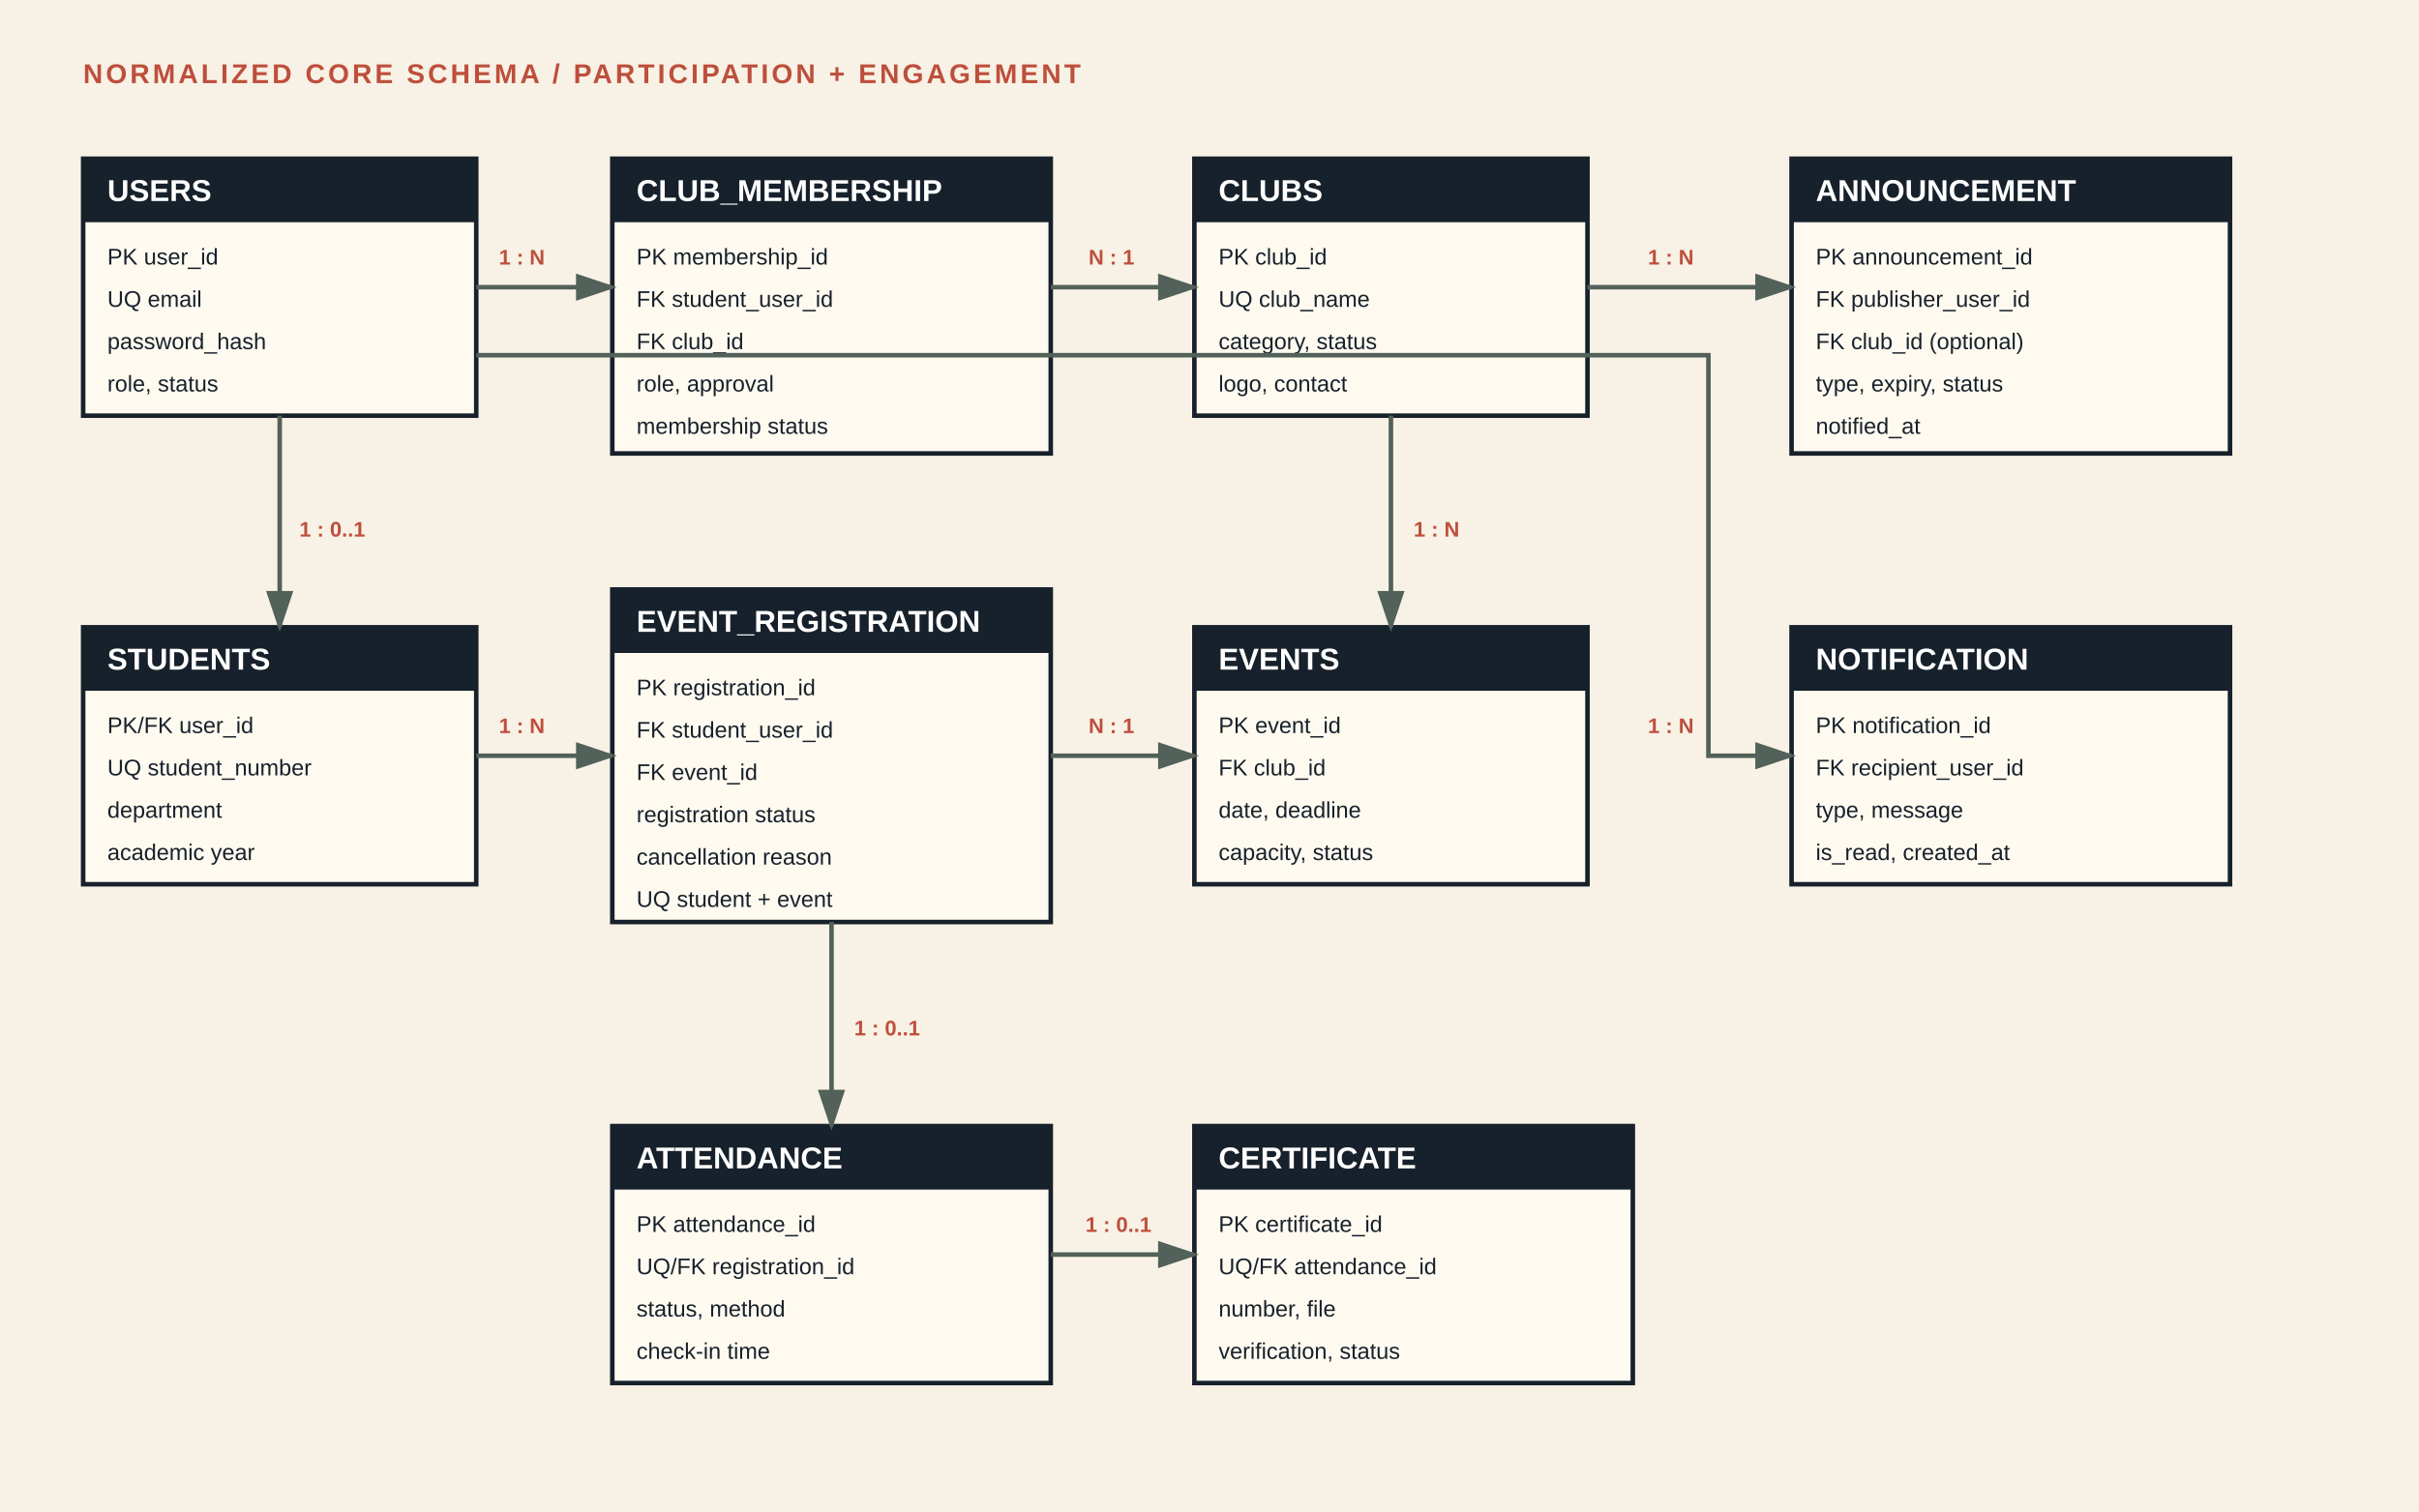
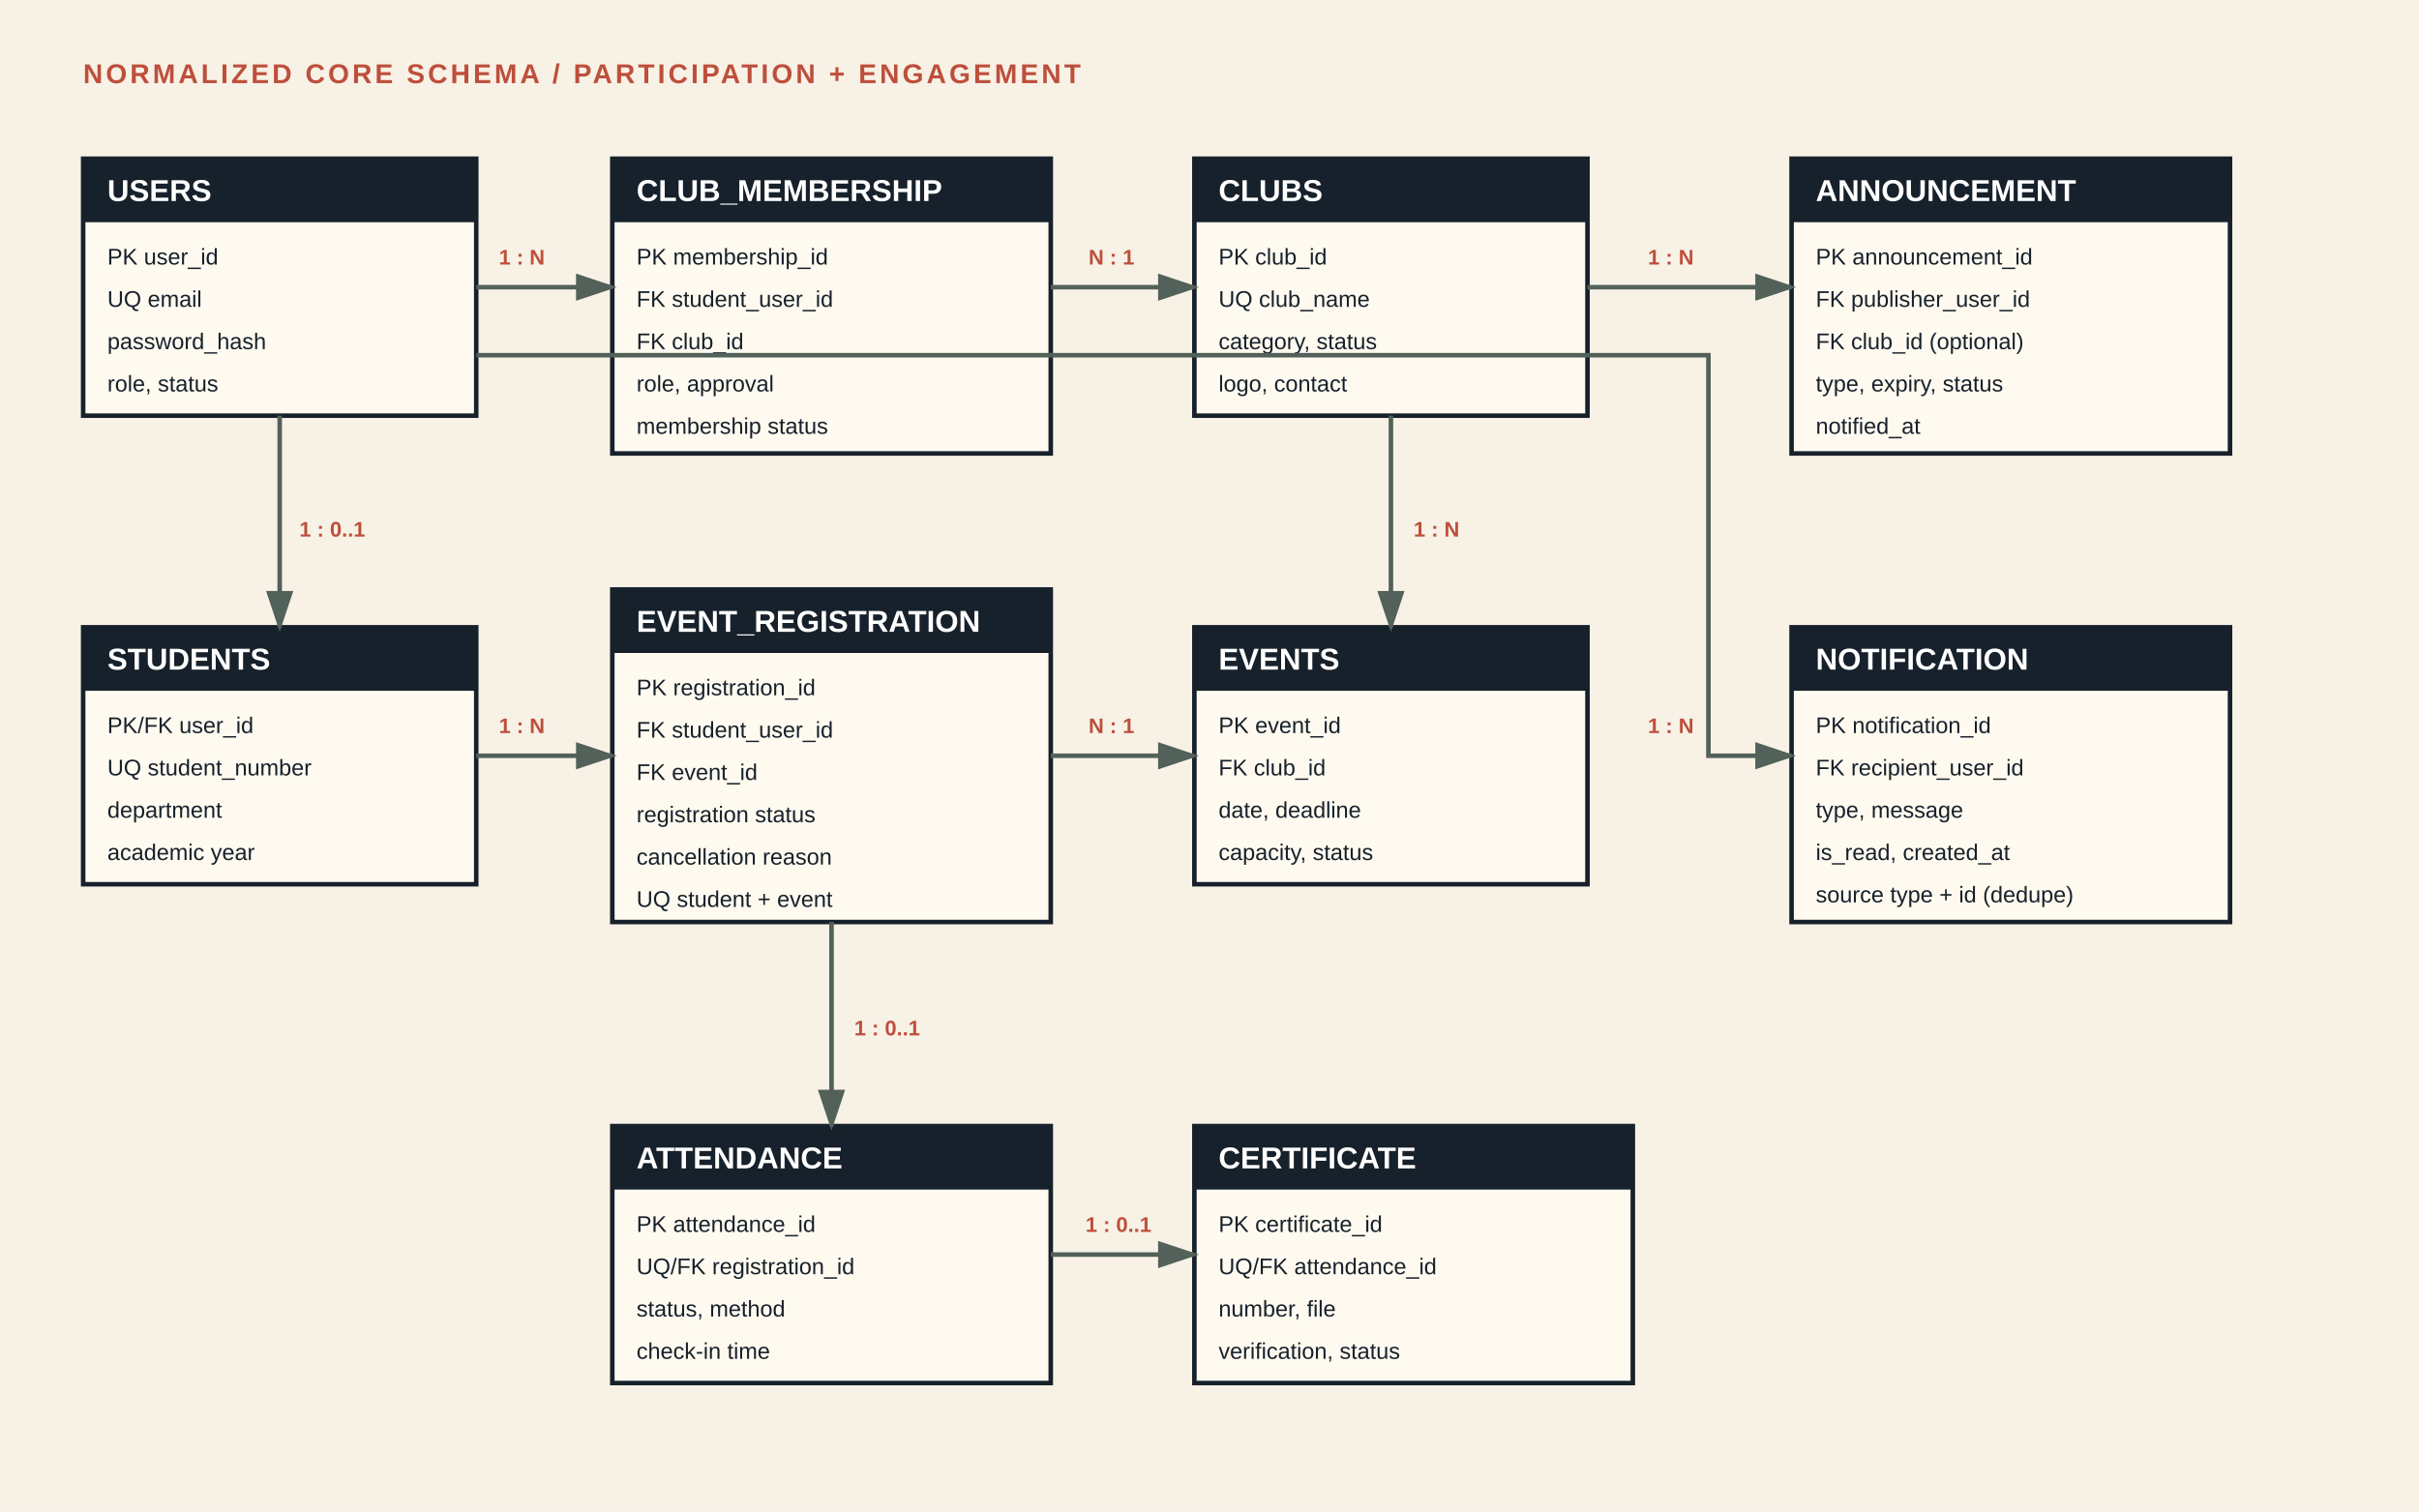
<svg xmlns="http://www.w3.org/2000/svg" width="1600" height="1000" viewBox="0 0 1600 1000" role="img" aria-labelledby="title desc">
  <defs>
    <style>.box{fill:#fffaf0;stroke:#17212b;stroke-width:3}.head{fill:#17212b}.h{font:700 20px Arial;fill:#fff}.r{font:15px Arial;fill:#17212b}.line{stroke:#52615a;stroke-width:3;fill:none;marker-end:url(#arrow)}.label{font:700 14px Arial;fill:#bd4f3c}.title{font:700 18px Arial;letter-spacing:2px;fill:#bd4f3c}</style>
    <marker id="arrow" markerWidth="10" markerHeight="10" refX="8" refY="3" orient="auto">
      <path d="M0 0L0 6L9 3z" fill="#52615a" />
    </marker>
  </defs>
  <rect width="1600" height="1000" fill="#f8f1e5" />
  <text x="55" y="55" class="title">NORMALIZED CORE SCHEMA / PARTICIPATION + ENGAGEMENT</text>
  <g transform="translate(55 105)">
    <rect width="260" height="170" class="box" />
    <path d="M0 0h260v42H0z" class="head" />
    <text x="16" y="28" class="h">USERS</text>
    <text x="16" y="70" class="r">PK user_id</text>
    <text x="16" y="98" class="r">UQ email</text>
    <text x="16" y="126" class="r">password_hash</text>
    <text x="16" y="154" class="r">role, status</text>
  </g>
  <g transform="translate(405 105)">
    <rect width="290" height="195" class="box" />
    <path d="M0 0h290v42H0z" class="head" />
    <text x="16" y="28" class="h">CLUB_MEMBERSHIP</text>
    <text x="16" y="70" class="r">PK membership_id</text>
    <text x="16" y="98" class="r">FK student_user_id</text>
    <text x="16" y="126" class="r">FK club_id</text>
    <text x="16" y="154" class="r">role, approval</text>
    <text x="16" y="182" class="r">membership status</text>
  </g>
  <g transform="translate(790 105)">
    <rect width="260" height="170" class="box" />
    <path d="M0 0h260v42H0z" class="head" />
    <text x="16" y="28" class="h">CLUBS</text>
    <text x="16" y="70" class="r">PK club_id</text>
    <text x="16" y="98" class="r">UQ club_name</text>
    <text x="16" y="126" class="r">category, status</text>
    <text x="16" y="154" class="r">logo, contact</text>
  </g>
  <g transform="translate(1185 105)">
    <rect width="290" height="195" class="box" />
    <path d="M0 0h290v42H0z" class="head" />
    <text x="16" y="28" class="h">ANNOUNCEMENT</text>
    <text x="16" y="70" class="r">PK announcement_id</text>
    <text x="16" y="98" class="r">FK publisher_user_id</text>
    <text x="16" y="126" class="r">FK club_id (optional)</text>
    <text x="16" y="154" class="r">type, expiry, status</text>
    <text x="16" y="182" class="r">notified_at</text>
  </g>
  <g transform="translate(55 415)">
    <rect width="260" height="170" class="box" />
    <path d="M0 0h260v42H0z" class="head" />
    <text x="16" y="28" class="h">STUDENTS</text>
    <text x="16" y="70" class="r">PK/FK user_id</text>
    <text x="16" y="98" class="r">UQ student_number</text>
    <text x="16" y="126" class="r">department</text>
    <text x="16" y="154" class="r">academic year</text>
  </g>
  <g transform="translate(405 390)">
    <rect width="290" height="220" class="box" />
    <path d="M0 0h290v42H0z" class="head" />
    <text x="16" y="28" class="h">EVENT_REGISTRATION</text>
    <text x="16" y="70" class="r">PK registration_id</text>
    <text x="16" y="98" class="r">FK student_user_id</text>
    <text x="16" y="126" class="r">FK event_id</text>
    <text x="16" y="154" class="r">registration status</text>
    <text x="16" y="182" class="r">cancellation reason</text>
    <text x="16" y="210" class="r">UQ student + event</text>
  </g>
  <g transform="translate(790 415)">
    <rect width="260" height="170" class="box" />
    <path d="M0 0h260v42H0z" class="head" />
    <text x="16" y="28" class="h">EVENTS</text>
    <text x="16" y="70" class="r">PK event_id</text>
    <text x="16" y="98" class="r">FK club_id</text>
    <text x="16" y="126" class="r">date, deadline</text>
    <text x="16" y="154" class="r">capacity, status</text>
  </g>
  <g transform="translate(1185 415)">
-     <rect width="290" height="170" class="box" />
+     <rect width="290" height="195" class="box" />
    <path d="M0 0h290v42H0z" class="head" />
    <text x="16" y="28" class="h">NOTIFICATION</text>
    <text x="16" y="70" class="r">PK notification_id</text>
    <text x="16" y="98" class="r">FK recipient_user_id</text>
    <text x="16" y="126" class="r">type, message</text>
    <text x="16" y="154" class="r">is_read, created_at</text>
+     <text x="16" y="182" class="r">source type + id (dedupe)</text>
  </g>
  <g transform="translate(405 745)">
    <rect width="290" height="170" class="box" />
    <path d="M0 0h290v42H0z" class="head" />
    <text x="16" y="28" class="h">ATTENDANCE</text>
    <text x="16" y="70" class="r">PK attendance_id</text>
    <text x="16" y="98" class="r">UQ/FK registration_id</text>
    <text x="16" y="126" class="r">status, method</text>
    <text x="16" y="154" class="r">check-in time</text>
  </g>
  <g transform="translate(790 745)">
    <rect width="290" height="170" class="box" />
    <path d="M0 0h290v42H0z" class="head" />
    <text x="16" y="28" class="h">CERTIFICATE</text>
    <text x="16" y="70" class="r">PK certificate_id</text>
    <text x="16" y="98" class="r">UQ/FK attendance_id</text>
    <text x="16" y="126" class="r">number, file</text>
    <text x="16" y="154" class="r">verification, status</text>
  </g>
  <path d="M185 275V415" class="line" />
  <text x="198" y="355" class="label">1 : 0..1</text>
  <path d="M315 190H405" class="line" />
  <text x="330" y="175" class="label">1 : N</text>
  <path d="M695 190H790" class="line" />
  <text x="720" y="175" class="label">N : 1</text>
  <path d="M920 275V415" class="line" />
  <text x="935" y="355" class="label">1 : N</text>
  <path d="M315 500H405" class="line" />
  <text x="330" y="485" class="label">1 : N</text>
  <path d="M695 500H790" class="line" />
  <text x="720" y="485" class="label">N : 1</text>
  <path d="M550 610V745" class="line" />
  <text x="565" y="685" class="label">1 : 0..1</text>
  <path d="M695 830H790" class="line" />
  <text x="718" y="815" class="label">1 : 0..1</text>
  <path d="M315 235H1130V500H1185" class="line" />
  <text x="1090" y="485" class="label">1 : N</text>
  <path d="M1050 190H1185" class="line" />
  <text x="1090" y="175" class="label">1 : N</text>
</svg>
